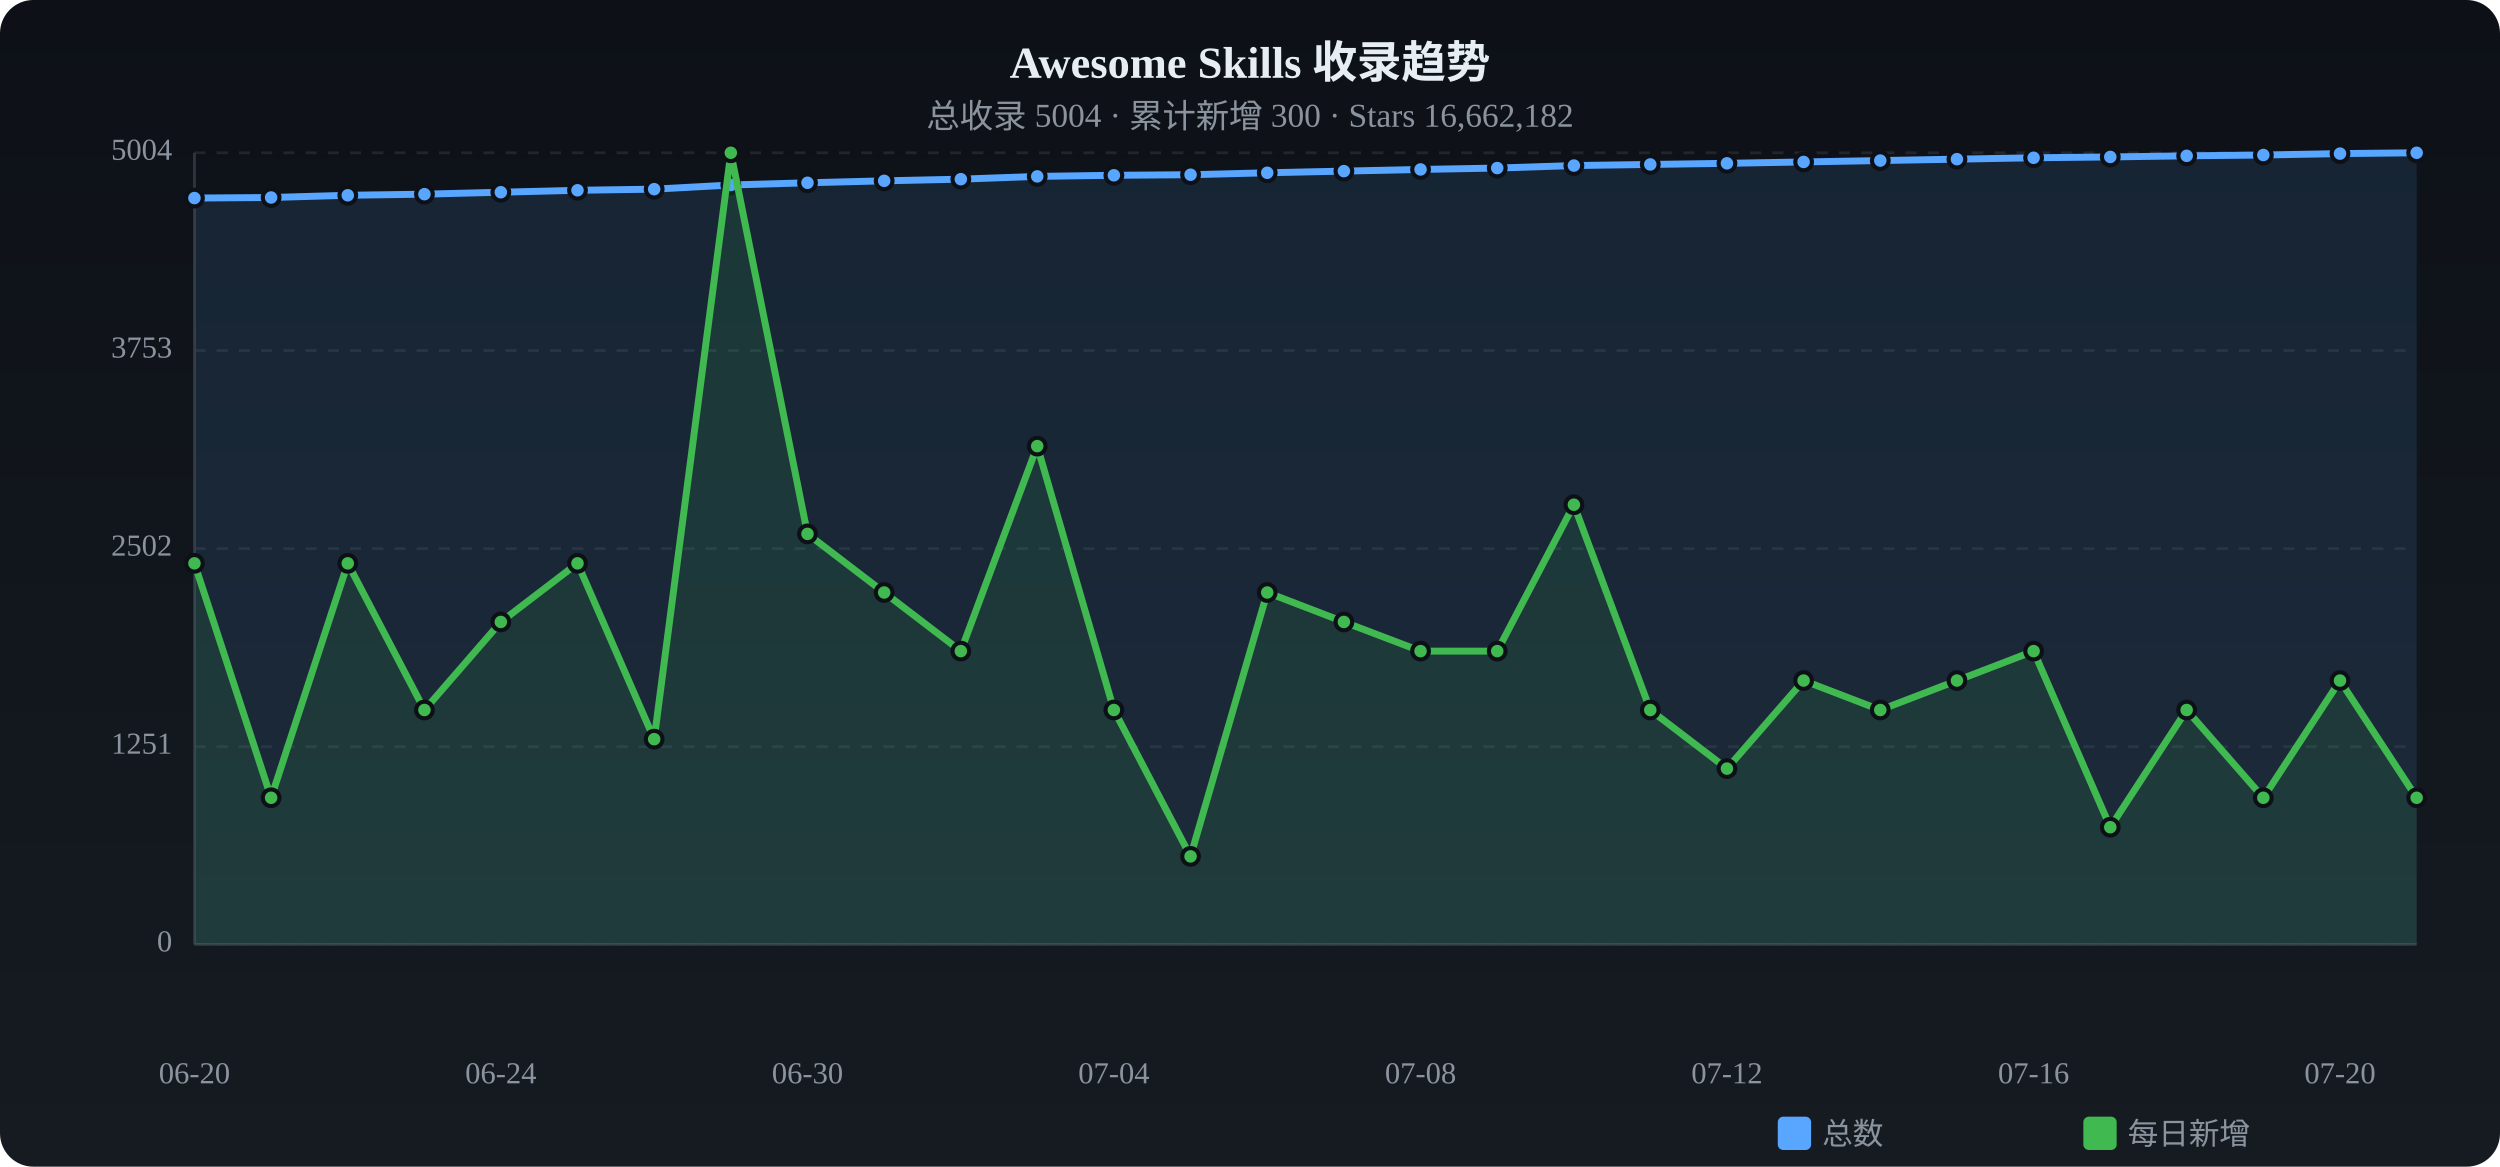
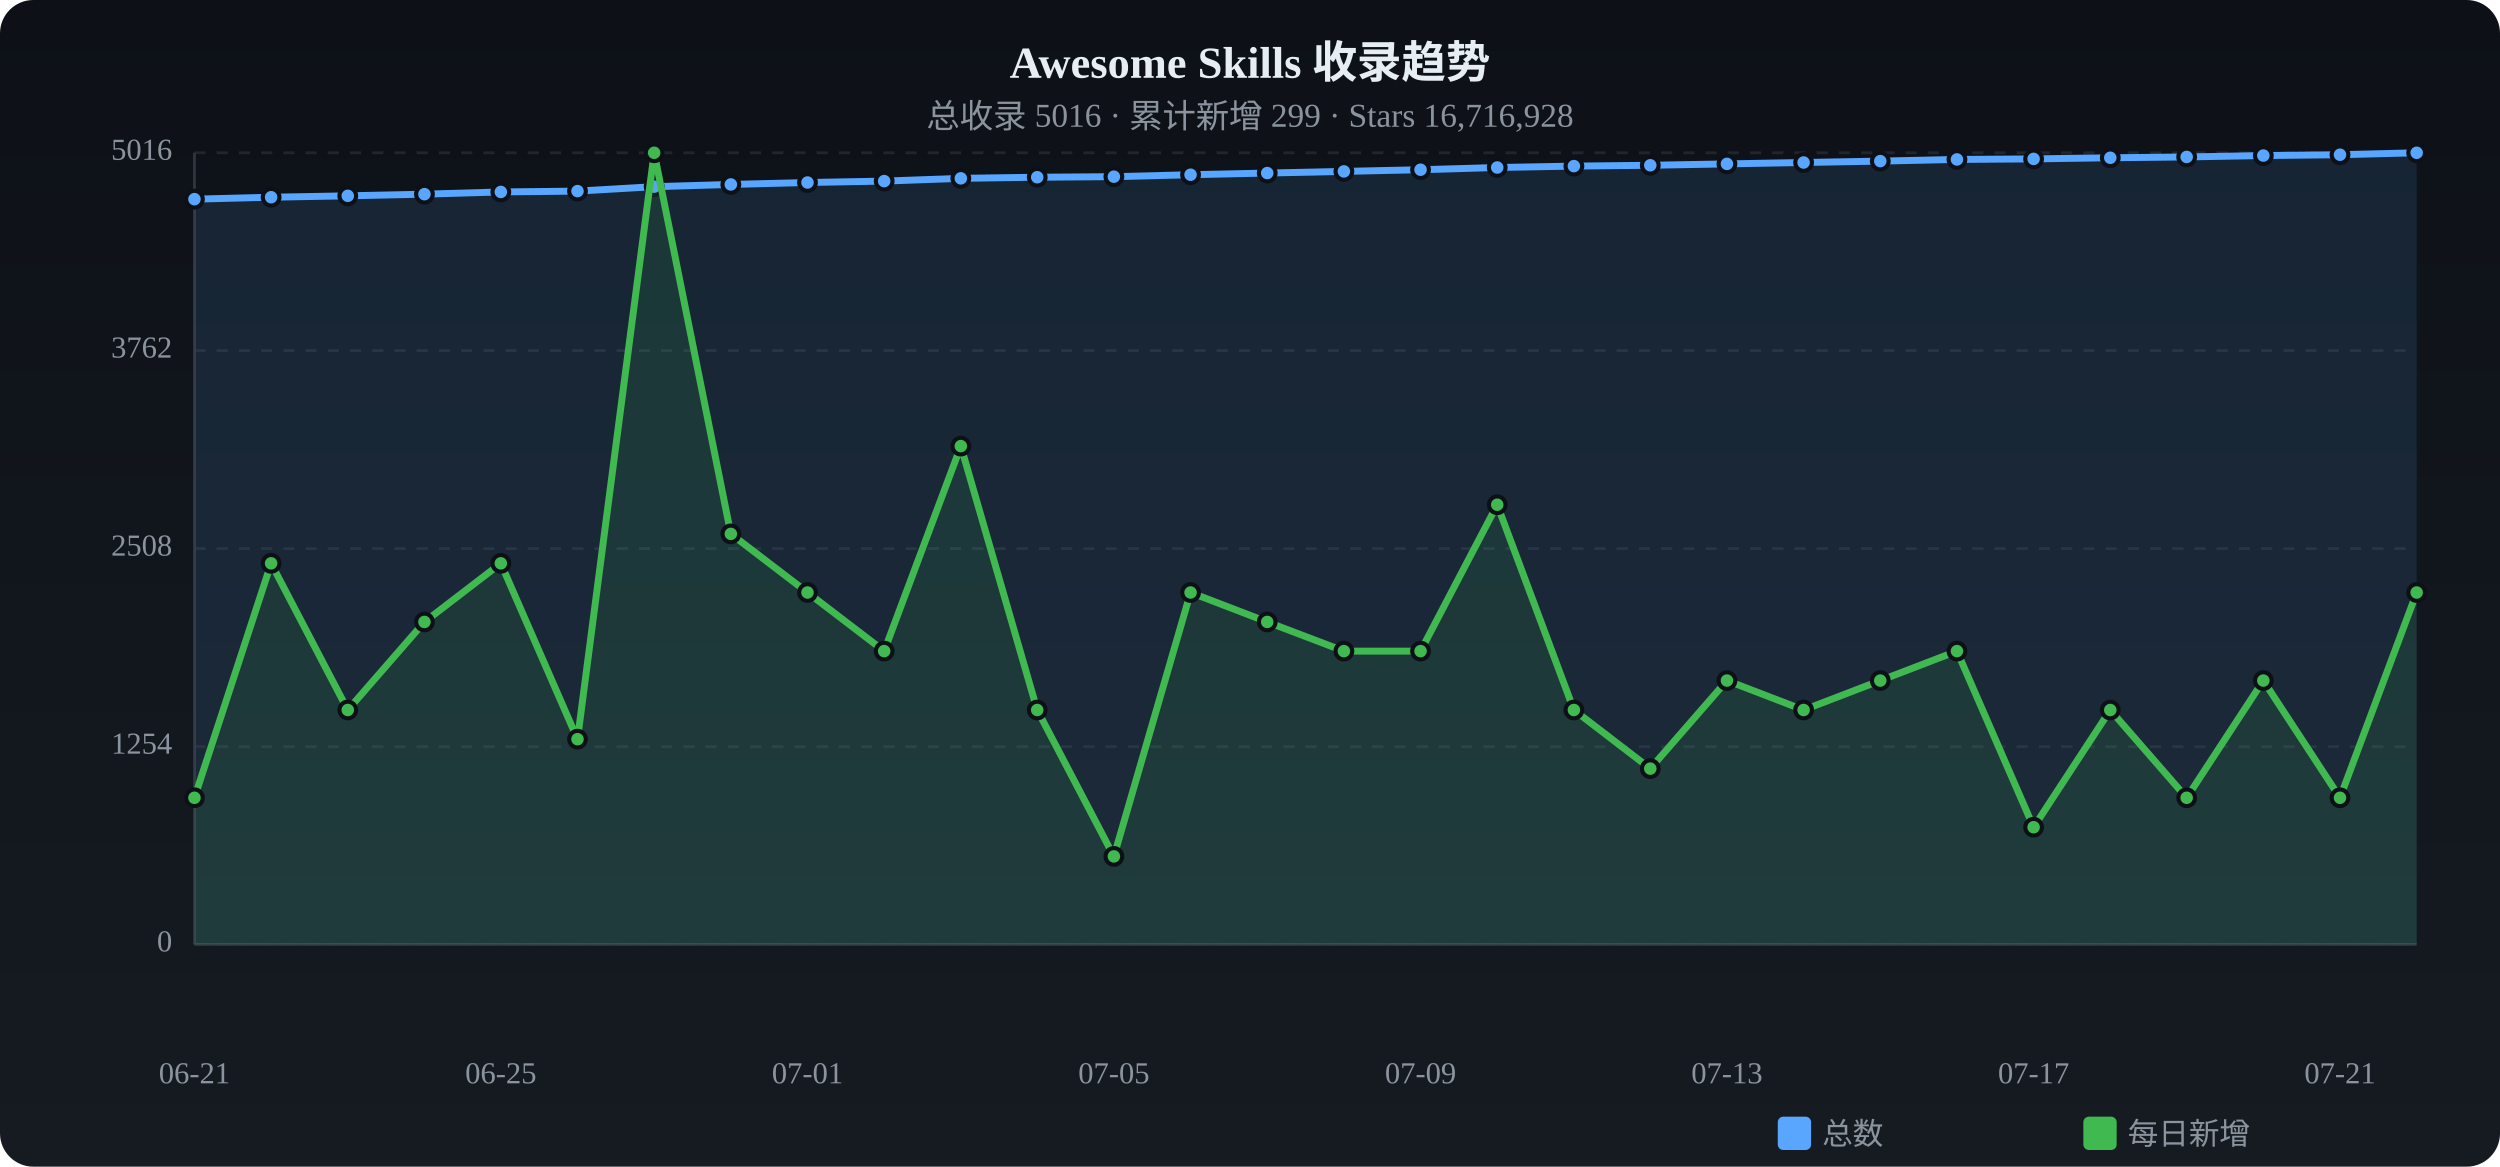
<svg xmlns="http://www.w3.org/2000/svg" viewBox="0 0 900 420" width="900" height="420">
  <defs>
    <linearGradient id="tbg" x1="0%" y1="0%" x2="0%" y2="100%">
      <stop offset="0%" stop-color="#0d1117" />
      <stop offset="100%" stop-color="#161b22" />
    </linearGradient>
  </defs>
  <rect width="900" height="420" rx="12" fill="url(#tbg)" />
  <text x="450.0" y="28" text-anchor="middle" fill="#e6edf3" font-size="16" font-weight="bold">Awesome Skills 收录趋势</text>
-   <text x="450.0" y="46" text-anchor="middle" fill="#8b949e" font-size="12">总收录 5004 · 累计新增 300 · Stars 16,662,182</text>
+   <text x="450.0" y="46" text-anchor="middle" fill="#8b949e" font-size="12">总收录 5016 · 累计新增 299 · Stars 16,716,928</text>
  <text x="62" y="340.0" text-anchor="end" fill="#8b949e" font-size="11" dominant-baseline="middle">0</text>
  <line x1="70" y1="340.0" x2="870" y2="340.0" stroke="#21262d" stroke-dasharray="4 4" />
-   <text x="62" y="268.8" text-anchor="end" fill="#8b949e" font-size="11" dominant-baseline="middle">1251</text>
+   <text x="62" y="268.8" text-anchor="end" fill="#8b949e" font-size="11" dominant-baseline="middle">1254</text>
  <line x1="70" y1="268.8" x2="870" y2="268.8" stroke="#21262d" stroke-dasharray="4 4" />
-   <text x="62" y="197.5" text-anchor="end" fill="#8b949e" font-size="11" dominant-baseline="middle">2502</text>
+   <text x="62" y="197.5" text-anchor="end" fill="#8b949e" font-size="11" dominant-baseline="middle">2508</text>
  <line x1="70" y1="197.5" x2="870" y2="197.5" stroke="#21262d" stroke-dasharray="4 4" />
-   <text x="62" y="126.2" text-anchor="end" fill="#8b949e" font-size="11" dominant-baseline="middle">3753</text>
+   <text x="62" y="126.2" text-anchor="end" fill="#8b949e" font-size="11" dominant-baseline="middle">3762</text>
  <line x1="70" y1="126.2" x2="870" y2="126.2" stroke="#21262d" stroke-dasharray="4 4" />
-   <text x="62" y="55.0" text-anchor="end" fill="#8b949e" font-size="11" dominant-baseline="middle">5004</text>
+   <text x="62" y="55.0" text-anchor="end" fill="#8b949e" font-size="11" dominant-baseline="middle">5016</text>
  <line x1="70" y1="55.0" x2="870" y2="55.0" stroke="#21262d" stroke-dasharray="4 4" />
  <line x1="70" y1="55" x2="70" y2="340" stroke="#30363d" />
  <line x1="70" y1="340" x2="870" y2="340" stroke="#30363d" />
-   <path d="M70.0,71.3 L97.6,71.1 L125.2,70.3 L152.8,69.9 L180.3,69.2 L207.9,68.5 L235.5,68.1 L263.1,66.6 L290.7,65.8 L318.3,65.1 L345.9,64.5 L373.4,63.5 L401.0,63.1 L428.6,62.9 L456.2,62.2 L483.8,61.6 L511.4,61.0 L539.0,60.5 L566.6,59.6 L594.1,59.2 L621.7,58.8 L649.3,58.3 L676.9,57.8 L704.5,57.3 L732.1,56.8 L759.7,56.5 L787.2,56.1 L814.8,55.8 L842.4,55.3 L870.0,55.0 L870.0,340 L70.0,340 Z" fill="#58a6ff" opacity="0.12" />
-   <polyline points="70.0,71.3 97.6,71.1 125.2,70.3 152.8,69.9 180.3,69.2 207.9,68.5 235.5,68.1 263.1,66.6 290.7,65.8 318.3,65.1 345.9,64.5 373.4,63.5 401.0,63.1 428.6,62.9 456.2,62.2 483.8,61.6 511.4,61.0 539.0,60.5 566.6,59.6 594.1,59.2 621.7,58.8 649.3,58.3 676.9,57.8 704.5,57.3 732.1,56.8 759.7,56.5 787.2,56.1 814.8,55.8 842.4,55.3 870.0,55.0" fill="none" stroke="#58a6ff" stroke-width="2.5" stroke-linecap="round" stroke-linejoin="round" />
-   <circle cx="70.0" cy="71.3" r="3" fill="#58a6ff" stroke="#0d1117" stroke-width="1.5" />
-   <circle cx="97.6" cy="71.1" r="3" fill="#58a6ff" stroke="#0d1117" stroke-width="1.5" />
-   <circle cx="125.2" cy="70.3" r="3" fill="#58a6ff" stroke="#0d1117" stroke-width="1.5" />
+   <path d="M70.0,71.7 L97.6,71.0 L125.2,70.5 L152.8,69.9 L180.3,69.1 L207.9,68.8 L235.5,67.2 L263.1,66.4 L290.7,65.7 L318.3,65.2 L345.9,64.2 L373.4,63.8 L401.0,63.6 L428.6,62.9 L456.2,62.3 L483.8,61.7 L511.4,61.1 L539.0,60.3 L566.6,59.8 L594.1,59.5 L621.7,59.0 L649.3,58.5 L676.9,58.0 L704.5,57.4 L732.1,57.2 L759.7,56.8 L787.2,56.5 L814.8,56.0 L842.4,55.7 L870.0,55.0 L870.0,340 L70.0,340 Z" fill="#58a6ff" opacity="0.12" />
+   <polyline points="70.0,71.7 97.6,71.0 125.2,70.5 152.8,69.9 180.3,69.1 207.9,68.8 235.5,67.2 263.1,66.4 290.7,65.7 318.3,65.2 345.9,64.2 373.4,63.8 401.0,63.6 428.6,62.9 456.2,62.3 483.8,61.7 511.4,61.1 539.0,60.3 566.6,59.8 594.1,59.5 621.7,59.0 649.3,58.5 676.9,58.0 704.5,57.4 732.1,57.2 759.7,56.8 787.2,56.5 814.8,56.0 842.4,55.7 870.0,55.0" fill="none" stroke="#58a6ff" stroke-width="2.5" stroke-linecap="round" stroke-linejoin="round" />
+   <circle cx="70.0" cy="71.7" r="3" fill="#58a6ff" stroke="#0d1117" stroke-width="1.5" />
+   <circle cx="97.6" cy="71.0" r="3" fill="#58a6ff" stroke="#0d1117" stroke-width="1.5" />
+   <circle cx="125.2" cy="70.5" r="3" fill="#58a6ff" stroke="#0d1117" stroke-width="1.5" />
  <circle cx="152.8" cy="69.9" r="3" fill="#58a6ff" stroke="#0d1117" stroke-width="1.5" />
-   <circle cx="180.3" cy="69.2" r="3" fill="#58a6ff" stroke="#0d1117" stroke-width="1.5" />
-   <circle cx="207.9" cy="68.5" r="3" fill="#58a6ff" stroke="#0d1117" stroke-width="1.5" />
-   <circle cx="235.5" cy="68.1" r="3" fill="#58a6ff" stroke="#0d1117" stroke-width="1.5" />
-   <circle cx="263.1" cy="66.6" r="3" fill="#58a6ff" stroke="#0d1117" stroke-width="1.5" />
-   <circle cx="290.7" cy="65.8" r="3" fill="#58a6ff" stroke="#0d1117" stroke-width="1.5" />
-   <circle cx="318.3" cy="65.1" r="3" fill="#58a6ff" stroke="#0d1117" stroke-width="1.5" />
-   <circle cx="345.9" cy="64.5" r="3" fill="#58a6ff" stroke="#0d1117" stroke-width="1.5" />
-   <circle cx="373.4" cy="63.5" r="3" fill="#58a6ff" stroke="#0d1117" stroke-width="1.5" />
-   <circle cx="401.0" cy="63.1" r="3" fill="#58a6ff" stroke="#0d1117" stroke-width="1.5" />
+   <circle cx="180.3" cy="69.1" r="3" fill="#58a6ff" stroke="#0d1117" stroke-width="1.5" />
+   <circle cx="207.9" cy="68.8" r="3" fill="#58a6ff" stroke="#0d1117" stroke-width="1.5" />
+   <circle cx="235.5" cy="67.2" r="3" fill="#58a6ff" stroke="#0d1117" stroke-width="1.5" />
+   <circle cx="263.1" cy="66.4" r="3" fill="#58a6ff" stroke="#0d1117" stroke-width="1.5" />
+   <circle cx="290.7" cy="65.7" r="3" fill="#58a6ff" stroke="#0d1117" stroke-width="1.5" />
+   <circle cx="318.3" cy="65.2" r="3" fill="#58a6ff" stroke="#0d1117" stroke-width="1.5" />
+   <circle cx="345.9" cy="64.2" r="3" fill="#58a6ff" stroke="#0d1117" stroke-width="1.5" />
+   <circle cx="373.4" cy="63.8" r="3" fill="#58a6ff" stroke="#0d1117" stroke-width="1.5" />
+   <circle cx="401.0" cy="63.6" r="3" fill="#58a6ff" stroke="#0d1117" stroke-width="1.5" />
  <circle cx="428.6" cy="62.9" r="3" fill="#58a6ff" stroke="#0d1117" stroke-width="1.5" />
-   <circle cx="456.2" cy="62.2" r="3" fill="#58a6ff" stroke="#0d1117" stroke-width="1.5" />
-   <circle cx="483.8" cy="61.6" r="3" fill="#58a6ff" stroke="#0d1117" stroke-width="1.5" />
-   <circle cx="511.4" cy="61.0" r="3" fill="#58a6ff" stroke="#0d1117" stroke-width="1.5" />
-   <circle cx="539.0" cy="60.5" r="3" fill="#58a6ff" stroke="#0d1117" stroke-width="1.5" />
-   <circle cx="566.6" cy="59.6" r="3" fill="#58a6ff" stroke="#0d1117" stroke-width="1.5" />
-   <circle cx="594.1" cy="59.2" r="3" fill="#58a6ff" stroke="#0d1117" stroke-width="1.5" />
-   <circle cx="621.7" cy="58.8" r="3" fill="#58a6ff" stroke="#0d1117" stroke-width="1.5" />
-   <circle cx="649.3" cy="58.3" r="3" fill="#58a6ff" stroke="#0d1117" stroke-width="1.5" />
-   <circle cx="676.9" cy="57.8" r="3" fill="#58a6ff" stroke="#0d1117" stroke-width="1.5" />
-   <circle cx="704.5" cy="57.3" r="3" fill="#58a6ff" stroke="#0d1117" stroke-width="1.5" />
-   <circle cx="732.1" cy="56.8" r="3" fill="#58a6ff" stroke="#0d1117" stroke-width="1.5" />
-   <circle cx="759.7" cy="56.5" r="3" fill="#58a6ff" stroke="#0d1117" stroke-width="1.5" />
-   <circle cx="787.2" cy="56.1" r="3" fill="#58a6ff" stroke="#0d1117" stroke-width="1.5" />
-   <circle cx="814.8" cy="55.8" r="3" fill="#58a6ff" stroke="#0d1117" stroke-width="1.5" />
-   <circle cx="842.4" cy="55.3" r="3" fill="#58a6ff" stroke="#0d1117" stroke-width="1.5" />
+   <circle cx="456.2" cy="62.3" r="3" fill="#58a6ff" stroke="#0d1117" stroke-width="1.5" />
+   <circle cx="483.8" cy="61.7" r="3" fill="#58a6ff" stroke="#0d1117" stroke-width="1.5" />
+   <circle cx="511.4" cy="61.1" r="3" fill="#58a6ff" stroke="#0d1117" stroke-width="1.5" />
+   <circle cx="539.0" cy="60.3" r="3" fill="#58a6ff" stroke="#0d1117" stroke-width="1.5" />
+   <circle cx="566.6" cy="59.8" r="3" fill="#58a6ff" stroke="#0d1117" stroke-width="1.5" />
+   <circle cx="594.1" cy="59.5" r="3" fill="#58a6ff" stroke="#0d1117" stroke-width="1.5" />
+   <circle cx="621.7" cy="59.0" r="3" fill="#58a6ff" stroke="#0d1117" stroke-width="1.5" />
+   <circle cx="649.3" cy="58.5" r="3" fill="#58a6ff" stroke="#0d1117" stroke-width="1.5" />
+   <circle cx="676.9" cy="58.0" r="3" fill="#58a6ff" stroke="#0d1117" stroke-width="1.5" />
+   <circle cx="704.5" cy="57.4" r="3" fill="#58a6ff" stroke="#0d1117" stroke-width="1.5" />
+   <circle cx="732.1" cy="57.2" r="3" fill="#58a6ff" stroke="#0d1117" stroke-width="1.5" />
+   <circle cx="759.7" cy="56.8" r="3" fill="#58a6ff" stroke="#0d1117" stroke-width="1.5" />
+   <circle cx="787.2" cy="56.5" r="3" fill="#58a6ff" stroke="#0d1117" stroke-width="1.5" />
+   <circle cx="814.8" cy="56.0" r="3" fill="#58a6ff" stroke="#0d1117" stroke-width="1.5" />
+   <circle cx="842.4" cy="55.7" r="3" fill="#58a6ff" stroke="#0d1117" stroke-width="1.5" />
  <circle cx="870.0" cy="55.0" r="3" fill="#58a6ff" stroke="#0d1117" stroke-width="1.5" />
-   <path d="M70.0,202.8 L97.6,287.2 L125.2,202.8 L152.8,255.6 L180.3,223.9 L207.9,202.8 L235.5,266.1 L263.1,55.0 L290.7,192.2 L318.3,213.3 L345.9,234.4 L373.4,160.6 L401.0,255.6 L428.6,308.3 L456.2,213.3 L483.8,223.9 L511.4,234.4 L539.0,234.4 L566.6,181.7 L594.1,255.6 L621.7,276.7 L649.3,245.0 L676.9,255.6 L704.5,245.0 L732.1,234.4 L759.7,297.8 L787.2,255.6 L814.8,287.2 L842.4,245.0 L870.0,287.2 L870.0,340 L70.0,340 Z" fill="#3fb950" opacity="0.12" />
-   <polyline points="70.0,202.8 97.6,287.2 125.2,202.8 152.8,255.6 180.3,223.9 207.9,202.8 235.5,266.1 263.1,55.0 290.7,192.2 318.3,213.3 345.9,234.4 373.4,160.6 401.0,255.6 428.6,308.3 456.2,213.3 483.8,223.9 511.4,234.4 539.0,234.4 566.6,181.7 594.1,255.6 621.7,276.7 649.3,245.0 676.9,255.6 704.5,245.0 732.1,234.4 759.7,297.8 787.2,255.6 814.8,287.2 842.4,245.0 870.0,287.2" fill="none" stroke="#3fb950" stroke-width="2.5" stroke-linecap="round" stroke-linejoin="round" />
-   <circle cx="70.0" cy="202.8" r="3" fill="#3fb950" stroke="#0d1117" stroke-width="1.5" />
-   <circle cx="97.6" cy="287.2" r="3" fill="#3fb950" stroke="#0d1117" stroke-width="1.5" />
-   <circle cx="125.2" cy="202.8" r="3" fill="#3fb950" stroke="#0d1117" stroke-width="1.5" />
-   <circle cx="152.8" cy="255.6" r="3" fill="#3fb950" stroke="#0d1117" stroke-width="1.5" />
-   <circle cx="180.3" cy="223.9" r="3" fill="#3fb950" stroke="#0d1117" stroke-width="1.5" />
-   <circle cx="207.9" cy="202.8" r="3" fill="#3fb950" stroke="#0d1117" stroke-width="1.5" />
-   <circle cx="235.5" cy="266.1" r="3" fill="#3fb950" stroke="#0d1117" stroke-width="1.5" />
-   <circle cx="263.1" cy="55.0" r="3" fill="#3fb950" stroke="#0d1117" stroke-width="1.5" />
-   <circle cx="290.7" cy="192.2" r="3" fill="#3fb950" stroke="#0d1117" stroke-width="1.5" />
-   <circle cx="318.3" cy="213.3" r="3" fill="#3fb950" stroke="#0d1117" stroke-width="1.5" />
-   <circle cx="345.9" cy="234.4" r="3" fill="#3fb950" stroke="#0d1117" stroke-width="1.5" />
-   <circle cx="373.4" cy="160.6" r="3" fill="#3fb950" stroke="#0d1117" stroke-width="1.5" />
-   <circle cx="401.0" cy="255.6" r="3" fill="#3fb950" stroke="#0d1117" stroke-width="1.5" />
-   <circle cx="428.6" cy="308.3" r="3" fill="#3fb950" stroke="#0d1117" stroke-width="1.5" />
-   <circle cx="456.2" cy="213.3" r="3" fill="#3fb950" stroke="#0d1117" stroke-width="1.5" />
-   <circle cx="483.8" cy="223.9" r="3" fill="#3fb950" stroke="#0d1117" stroke-width="1.5" />
+   <path d="M70.0,287.2 L97.6,202.8 L125.2,255.6 L152.8,223.9 L180.3,202.8 L207.9,266.1 L235.5,55.0 L263.1,192.2 L290.7,213.3 L318.3,234.4 L345.9,160.6 L373.4,255.6 L401.0,308.3 L428.6,213.3 L456.2,223.9 L483.8,234.4 L511.4,234.4 L539.0,181.7 L566.6,255.6 L594.1,276.7 L621.7,245.0 L649.3,255.6 L676.9,245.0 L704.5,234.4 L732.1,297.8 L759.7,255.6 L787.2,287.2 L814.8,245.0 L842.4,287.2 L870.0,213.3 L870.0,340 L70.0,340 Z" fill="#3fb950" opacity="0.12" />
+   <polyline points="70.0,287.2 97.6,202.8 125.2,255.6 152.8,223.9 180.3,202.8 207.9,266.1 235.5,55.0 263.1,192.2 290.7,213.3 318.3,234.4 345.9,160.6 373.4,255.6 401.0,308.3 428.6,213.3 456.2,223.9 483.8,234.4 511.4,234.4 539.0,181.7 566.6,255.6 594.1,276.7 621.7,245.0 649.3,255.6 676.9,245.0 704.5,234.4 732.1,297.8 759.7,255.6 787.2,287.2 814.8,245.0 842.4,287.2 870.0,213.3" fill="none" stroke="#3fb950" stroke-width="2.5" stroke-linecap="round" stroke-linejoin="round" />
+   <circle cx="70.0" cy="287.2" r="3" fill="#3fb950" stroke="#0d1117" stroke-width="1.5" />
+   <circle cx="97.6" cy="202.8" r="3" fill="#3fb950" stroke="#0d1117" stroke-width="1.5" />
+   <circle cx="125.2" cy="255.6" r="3" fill="#3fb950" stroke="#0d1117" stroke-width="1.5" />
+   <circle cx="152.8" cy="223.9" r="3" fill="#3fb950" stroke="#0d1117" stroke-width="1.5" />
+   <circle cx="180.3" cy="202.8" r="3" fill="#3fb950" stroke="#0d1117" stroke-width="1.5" />
+   <circle cx="207.9" cy="266.1" r="3" fill="#3fb950" stroke="#0d1117" stroke-width="1.5" />
+   <circle cx="235.5" cy="55.0" r="3" fill="#3fb950" stroke="#0d1117" stroke-width="1.5" />
+   <circle cx="263.1" cy="192.2" r="3" fill="#3fb950" stroke="#0d1117" stroke-width="1.5" />
+   <circle cx="290.7" cy="213.3" r="3" fill="#3fb950" stroke="#0d1117" stroke-width="1.5" />
+   <circle cx="318.3" cy="234.4" r="3" fill="#3fb950" stroke="#0d1117" stroke-width="1.5" />
+   <circle cx="345.9" cy="160.6" r="3" fill="#3fb950" stroke="#0d1117" stroke-width="1.5" />
+   <circle cx="373.4" cy="255.6" r="3" fill="#3fb950" stroke="#0d1117" stroke-width="1.5" />
+   <circle cx="401.0" cy="308.3" r="3" fill="#3fb950" stroke="#0d1117" stroke-width="1.5" />
+   <circle cx="428.6" cy="213.3" r="3" fill="#3fb950" stroke="#0d1117" stroke-width="1.5" />
+   <circle cx="456.2" cy="223.9" r="3" fill="#3fb950" stroke="#0d1117" stroke-width="1.5" />
+   <circle cx="483.8" cy="234.4" r="3" fill="#3fb950" stroke="#0d1117" stroke-width="1.5" />
  <circle cx="511.4" cy="234.4" r="3" fill="#3fb950" stroke="#0d1117" stroke-width="1.5" />
-   <circle cx="539.0" cy="234.4" r="3" fill="#3fb950" stroke="#0d1117" stroke-width="1.5" />
-   <circle cx="566.6" cy="181.7" r="3" fill="#3fb950" stroke="#0d1117" stroke-width="1.5" />
-   <circle cx="594.1" cy="255.6" r="3" fill="#3fb950" stroke="#0d1117" stroke-width="1.5" />
-   <circle cx="621.7" cy="276.7" r="3" fill="#3fb950" stroke="#0d1117" stroke-width="1.5" />
-   <circle cx="649.3" cy="245.0" r="3" fill="#3fb950" stroke="#0d1117" stroke-width="1.5" />
-   <circle cx="676.9" cy="255.6" r="3" fill="#3fb950" stroke="#0d1117" stroke-width="1.5" />
-   <circle cx="704.5" cy="245.0" r="3" fill="#3fb950" stroke="#0d1117" stroke-width="1.5" />
-   <circle cx="732.1" cy="234.4" r="3" fill="#3fb950" stroke="#0d1117" stroke-width="1.5" />
-   <circle cx="759.7" cy="297.8" r="3" fill="#3fb950" stroke="#0d1117" stroke-width="1.5" />
-   <circle cx="787.2" cy="255.6" r="3" fill="#3fb950" stroke="#0d1117" stroke-width="1.5" />
-   <circle cx="814.8" cy="287.2" r="3" fill="#3fb950" stroke="#0d1117" stroke-width="1.5" />
-   <circle cx="842.4" cy="245.0" r="3" fill="#3fb950" stroke="#0d1117" stroke-width="1.5" />
-   <circle cx="870.0" cy="287.2" r="3" fill="#3fb950" stroke="#0d1117" stroke-width="1.5" />
-   <text x="70.0" y="390" text-anchor="middle" fill="#8b949e" font-size="11">06-20</text>
-   <text x="180.3" y="390" text-anchor="middle" fill="#8b949e" font-size="11">06-24</text>
-   <text x="290.7" y="390" text-anchor="middle" fill="#8b949e" font-size="11">06-30</text>
-   <text x="401.0" y="390" text-anchor="middle" fill="#8b949e" font-size="11">07-04</text>
-   <text x="511.4" y="390" text-anchor="middle" fill="#8b949e" font-size="11">07-08</text>
-   <text x="621.7" y="390" text-anchor="middle" fill="#8b949e" font-size="11">07-12</text>
-   <text x="732.1" y="390" text-anchor="middle" fill="#8b949e" font-size="11">07-16</text>
-   <text x="842.4" y="390" text-anchor="middle" fill="#8b949e" font-size="11">07-20</text>
+   <circle cx="539.0" cy="181.7" r="3" fill="#3fb950" stroke="#0d1117" stroke-width="1.5" />
+   <circle cx="566.6" cy="255.6" r="3" fill="#3fb950" stroke="#0d1117" stroke-width="1.5" />
+   <circle cx="594.1" cy="276.7" r="3" fill="#3fb950" stroke="#0d1117" stroke-width="1.5" />
+   <circle cx="621.7" cy="245.0" r="3" fill="#3fb950" stroke="#0d1117" stroke-width="1.5" />
+   <circle cx="649.3" cy="255.6" r="3" fill="#3fb950" stroke="#0d1117" stroke-width="1.5" />
+   <circle cx="676.9" cy="245.0" r="3" fill="#3fb950" stroke="#0d1117" stroke-width="1.5" />
+   <circle cx="704.5" cy="234.4" r="3" fill="#3fb950" stroke="#0d1117" stroke-width="1.5" />
+   <circle cx="732.1" cy="297.8" r="3" fill="#3fb950" stroke="#0d1117" stroke-width="1.5" />
+   <circle cx="759.7" cy="255.6" r="3" fill="#3fb950" stroke="#0d1117" stroke-width="1.5" />
+   <circle cx="787.2" cy="287.2" r="3" fill="#3fb950" stroke="#0d1117" stroke-width="1.5" />
+   <circle cx="814.8" cy="245.0" r="3" fill="#3fb950" stroke="#0d1117" stroke-width="1.5" />
+   <circle cx="842.4" cy="287.2" r="3" fill="#3fb950" stroke="#0d1117" stroke-width="1.5" />
+   <circle cx="870.0" cy="213.3" r="3" fill="#3fb950" stroke="#0d1117" stroke-width="1.5" />
+   <text x="70.0" y="390" text-anchor="middle" fill="#8b949e" font-size="11">06-21</text>
+   <text x="180.3" y="390" text-anchor="middle" fill="#8b949e" font-size="11">06-25</text>
+   <text x="290.7" y="390" text-anchor="middle" fill="#8b949e" font-size="11">07-01</text>
+   <text x="401.0" y="390" text-anchor="middle" fill="#8b949e" font-size="11">07-05</text>
+   <text x="511.4" y="390" text-anchor="middle" fill="#8b949e" font-size="11">07-09</text>
+   <text x="621.7" y="390" text-anchor="middle" fill="#8b949e" font-size="11">07-13</text>
+   <text x="732.1" y="390" text-anchor="middle" fill="#8b949e" font-size="11">07-17</text>
+   <text x="842.4" y="390" text-anchor="middle" fill="#8b949e" font-size="11">07-21</text>
  <rect x="640" y="402" width="12" height="12" rx="2" fill="#58a6ff" />
  <text x="656" y="412" fill="#8b949e" font-size="11">总数</text>
  <rect x="750" y="402" width="12" height="12" rx="2" fill="#3fb950" />
  <text x="766" y="412" fill="#8b949e" font-size="11">每日新增</text>
</svg>
